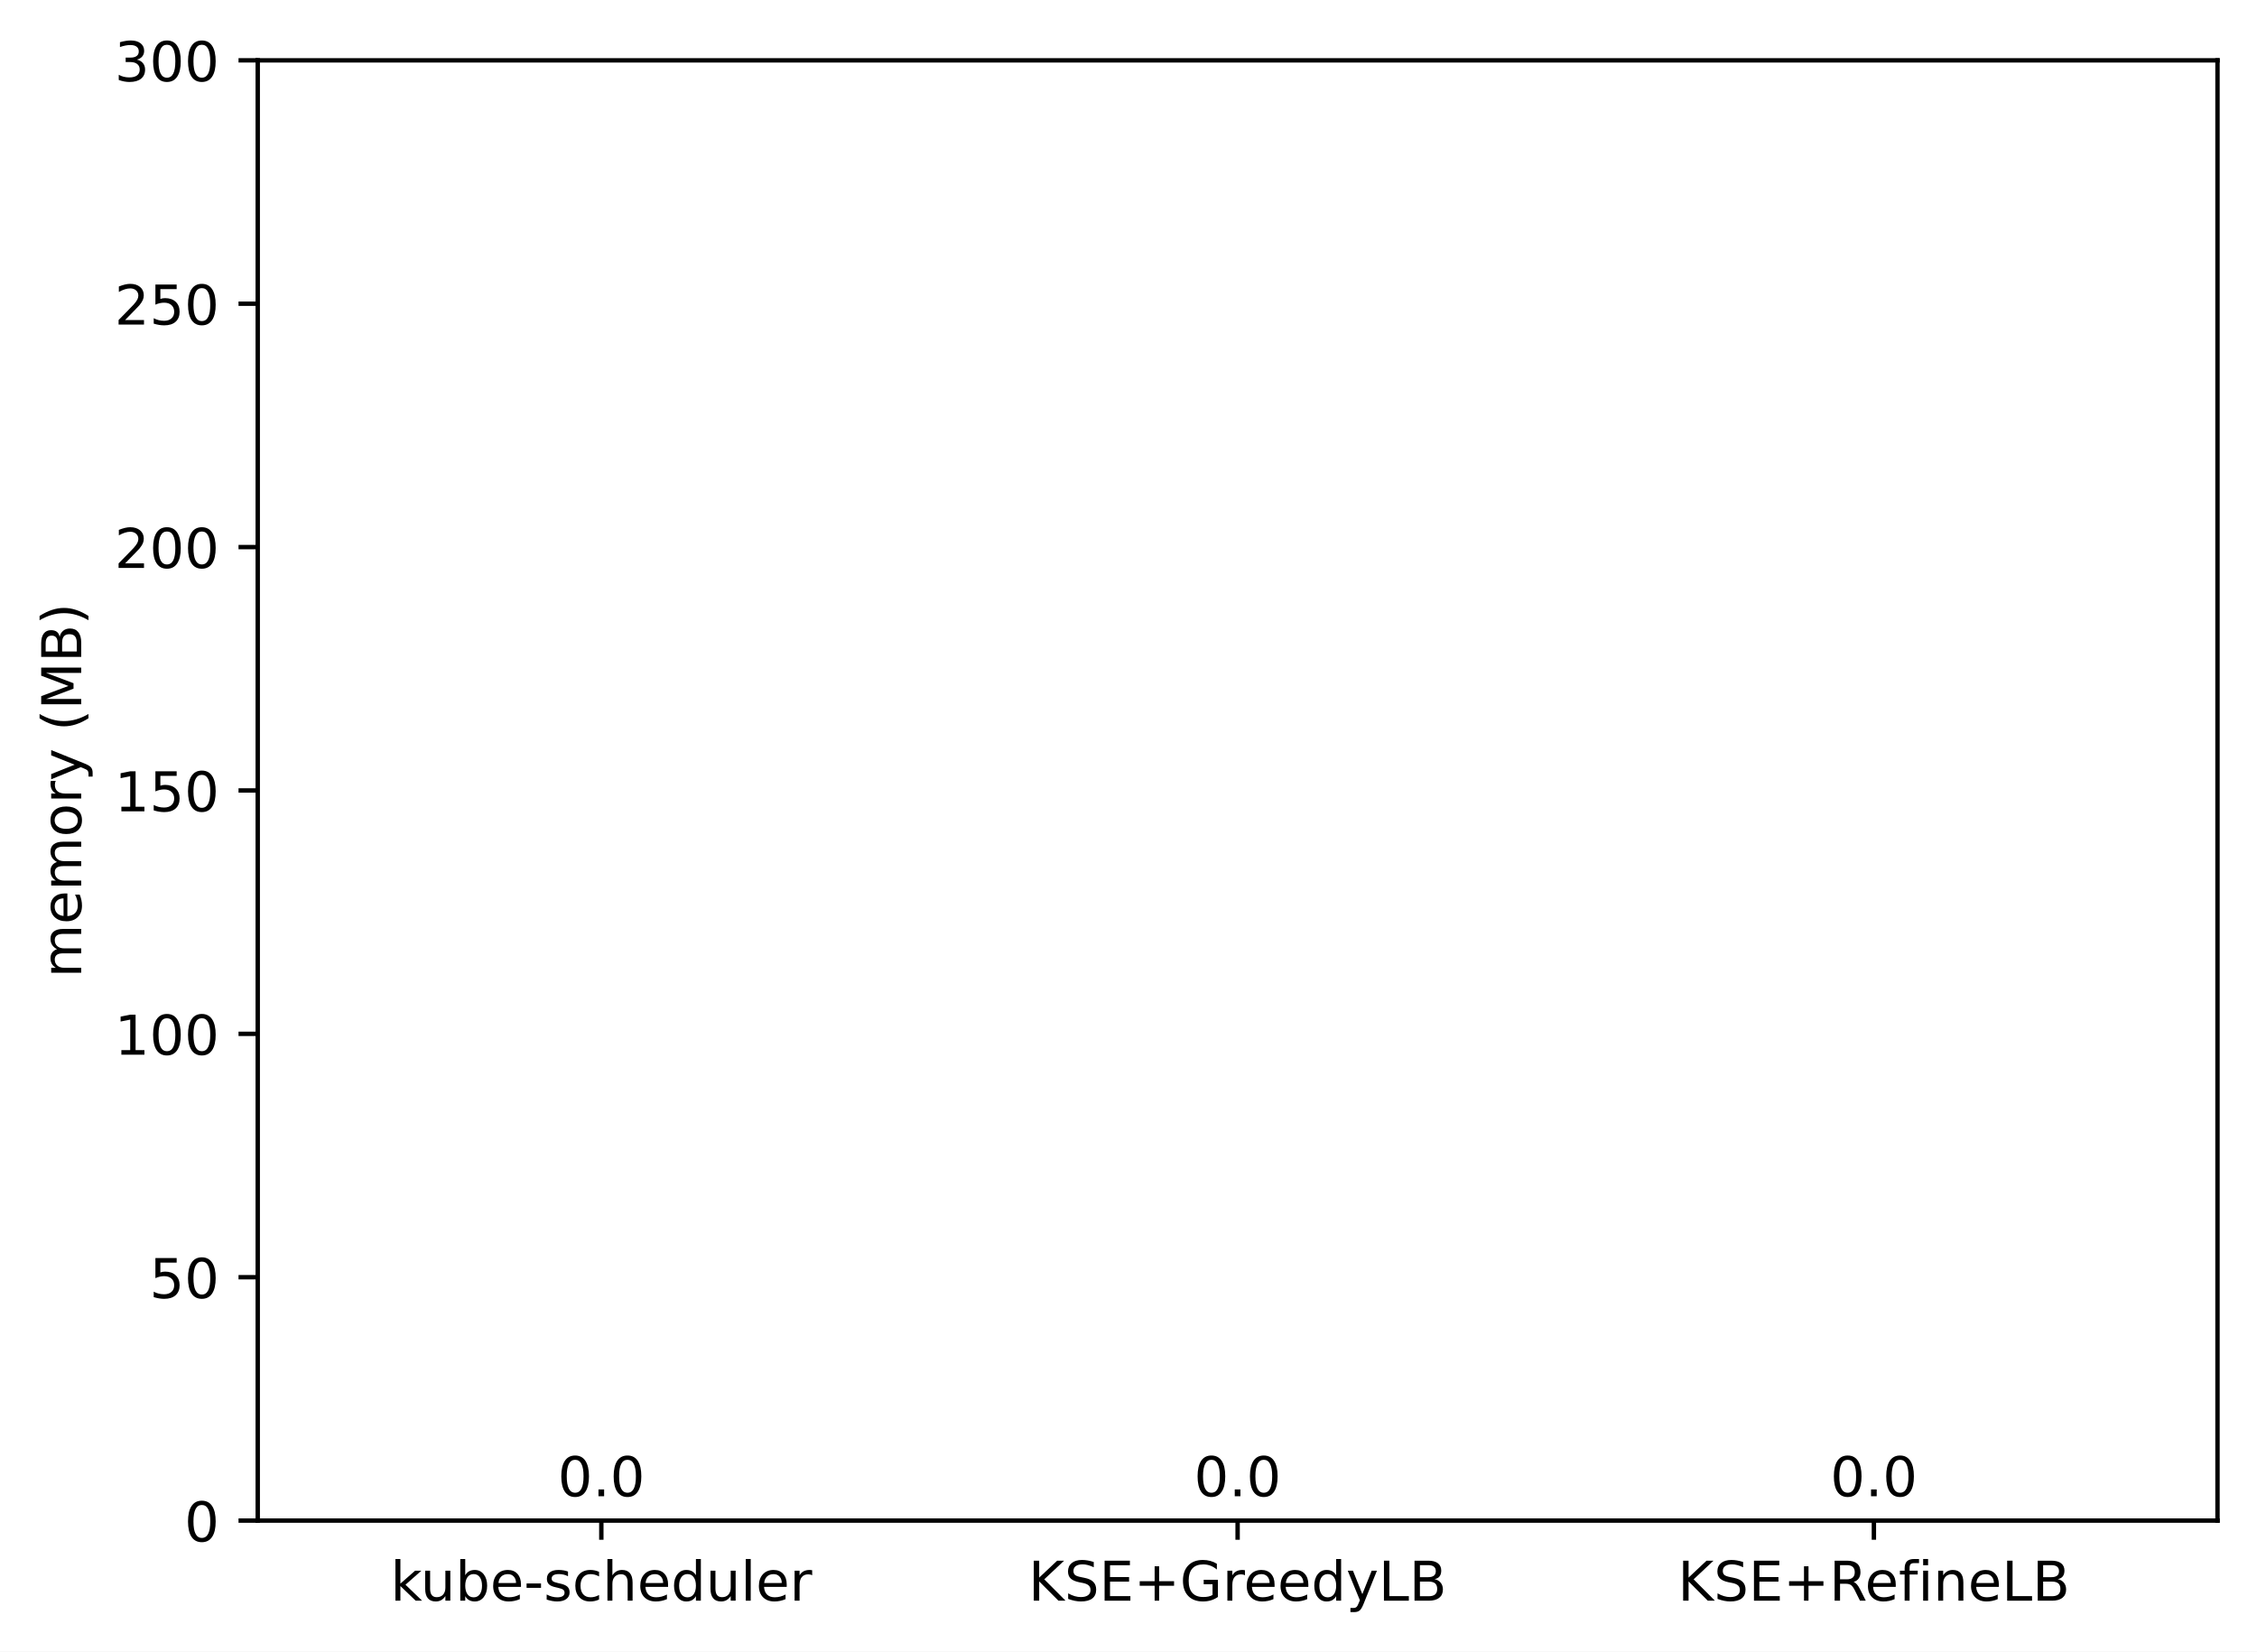
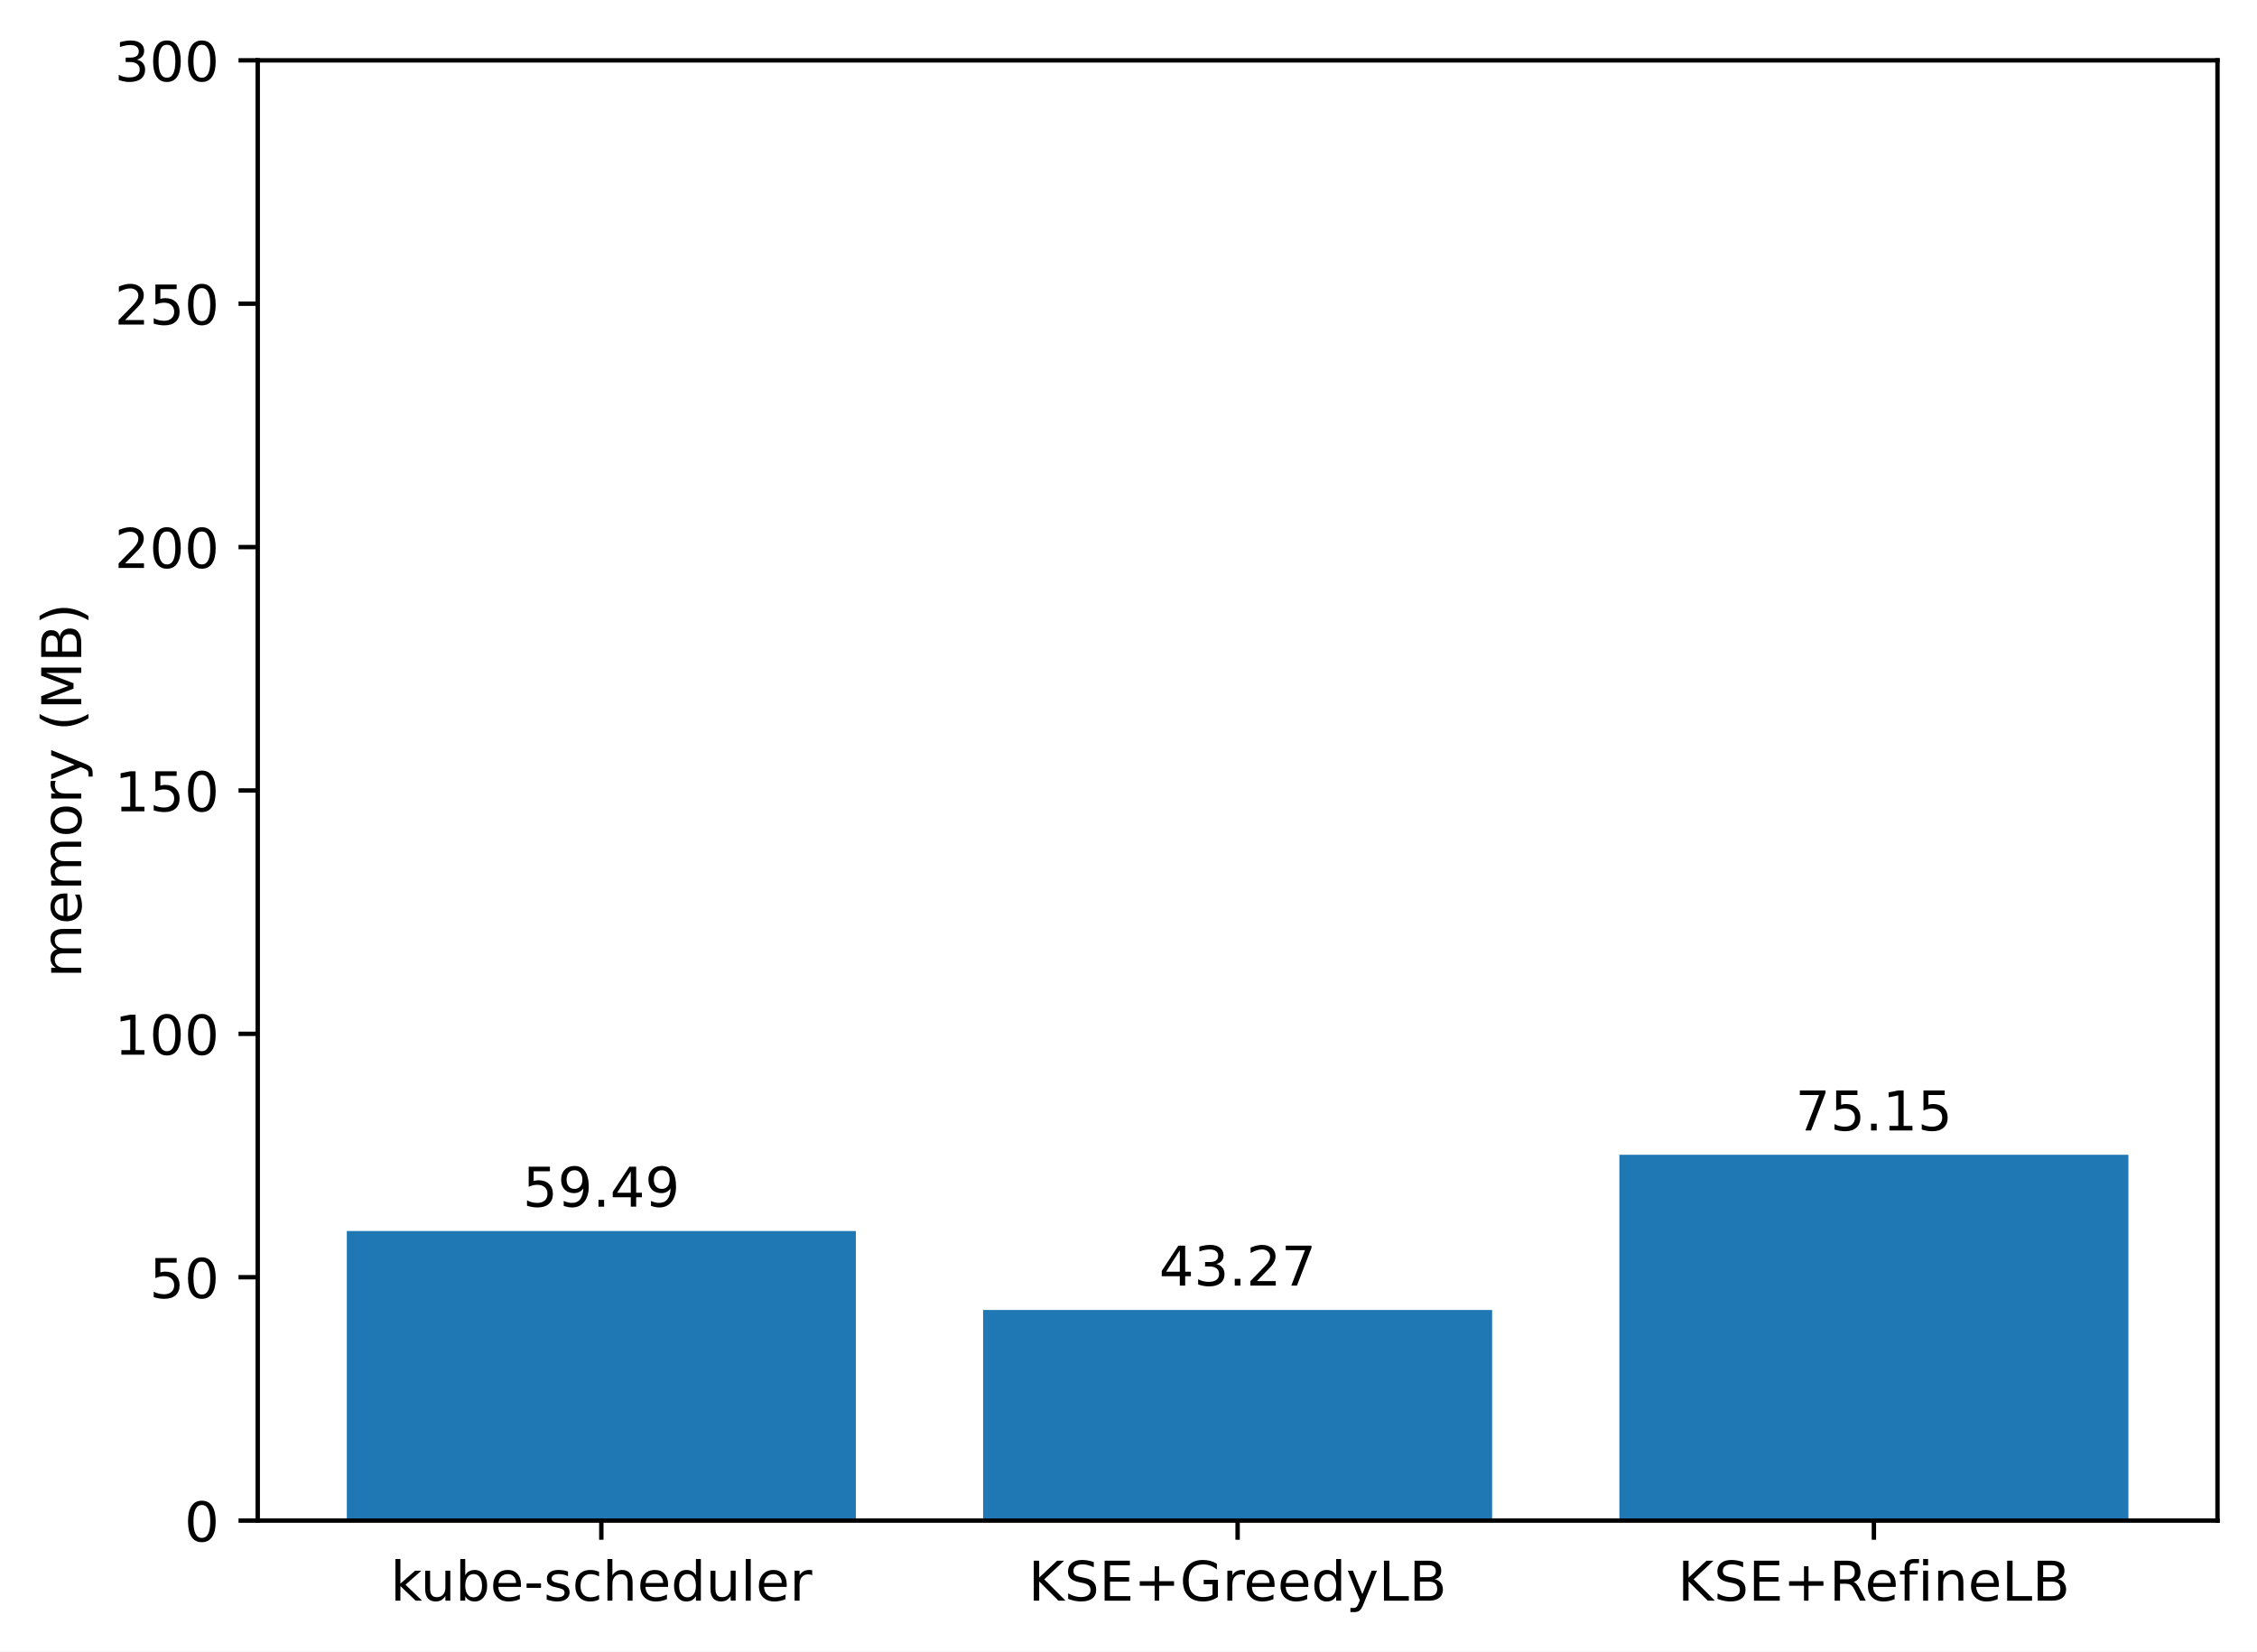
<svg xmlns="http://www.w3.org/2000/svg" xmlns:xlink="http://www.w3.org/1999/xlink" width="411.286pt" height="300.989pt" viewBox="0 0 411.286 300.989" version="1.1">
  <defs>
    <style type="text/css">*{stroke-linejoin: round; stroke-linecap: butt}</style>
  </defs>
  <g id="figure_1">
    <g id="patch_1">
      <path d="M 0 300.989  L 411.286 300.989  L 411.286 0  L 0 0  z " style="fill: #ffffff" />
    </g>
    <g id="axes_1">
      <g id="patch_2">
        <path d="M 46.966 277.111  L 404.086 277.111  L 404.086 10.999  L 46.966 10.999  z " style="fill: #ffffff" />
      </g>
      <g id="patch_3">
-         <path d="M 63.198 277.111  L 155.957 277.111  L 155.957 277.111  L 63.198 277.111  z " clip-path="url(#pa7b1cad51d)" style="fill: #1f77b4" />
+         <path d="M 63.198 277.111  L 155.957 277.111  L 155.957 224.341  L 63.198 224.341  z " clip-path="url(#pd04aefb67b)" style="fill: #1f77b4" />
      </g>
      <g id="patch_4">
-         <path d="M 179.146 277.111  L 271.905 277.111  L 271.905 277.111  L 179.146 277.111  z " clip-path="url(#pa7b1cad51d)" style="fill: #1f77b4" />
+         <path d="M 179.146 277.111  L 271.905 277.111  L 271.905 238.729  L 179.146 238.729  z " clip-path="url(#pd04aefb67b)" style="fill: #1f77b4" />
      </g>
      <g id="patch_5">
-         <path d="M 295.094 277.111  L 387.853 277.111  L 387.853 277.111  L 295.094 277.111  z " clip-path="url(#pa7b1cad51d)" style="fill: #1f77b4" />
+         <path d="M 295.094 277.111  L 387.853 277.111  L 387.853 210.45  L 295.094 210.45  z " clip-path="url(#pd04aefb67b)" style="fill: #1f77b4" />
      </g>
      <g id="matplotlib.axis_1">
        <g id="xtick_1">
          <g id="line2d_1">
            <defs>
-               <path id="m3c4328ea8b" d="M 0 0  L 0 3.5  " style="stroke: #000000; stroke-width: 0.8" />
+               <path id="meaa0f6105e" d="M 0 0  L 0 3.5  " style="stroke: #000000; stroke-width: 0.8" />
            </defs>
            <g>
-               <use xlink:href="#m3c4328ea8b" x="109.578" y="277.111" style="stroke: #000000; stroke-width: 0.8" />
+               <use xlink:href="#meaa0f6105e" x="109.578" y="277.111" style="stroke: #000000; stroke-width: 0.8" />
            </g>
          </g>
          <g id="text_1">
            <g transform="translate(71.15179 291.7097)scale(0.1 -0.1)">
              <defs>
                <path id="DejaVuSans-6b" d="M 581 4863  L 1159 4863  L 1159 1991  L 2875 3500  L 3609 3500  L 1753 1863  L 3688 0  L 2938 0  L 1159 1709  L 1159 0  L 581 0  L 581 4863  z " transform="scale(0.015625)" />
                <path id="DejaVuSans-75" d="M 544 1381  L 544 3500  L 1119 3500  L 1119 1403  Q 1119 906 1312 657  Q 1506 409 1894 409  Q 2359 409 2629 706  Q 2900 1003 2900 1516  L 2900 3500  L 3475 3500  L 3475 0  L 2900 0  L 2900 538  Q 2691 219 2414 64  Q 2138 -91 1772 -91  Q 1169 -91 856 284  Q 544 659 544 1381  z M 1991 3584  L 1991 3584  z " transform="scale(0.015625)" />
                <path id="DejaVuSans-62" d="M 3116 1747  Q 3116 2381 2855 2742  Q 2594 3103 2138 3103  Q 1681 3103 1420 2742  Q 1159 2381 1159 1747  Q 1159 1113 1420 752  Q 1681 391 2138 391  Q 2594 391 2855 752  Q 3116 1113 3116 1747  z M 1159 2969  Q 1341 3281 1617 3432  Q 1894 3584 2278 3584  Q 2916 3584 3314 3078  Q 3713 2572 3713 1747  Q 3713 922 3314 415  Q 2916 -91 2278 -91  Q 1894 -91 1617 61  Q 1341 213 1159 525  L 1159 0  L 581 0  L 581 4863  L 1159 4863  L 1159 2969  z " transform="scale(0.015625)" />
                <path id="DejaVuSans-65" d="M 3597 1894  L 3597 1613  L 953 1613  Q 991 1019 1311 708  Q 1631 397 2203 397  Q 2534 397 2845 478  Q 3156 559 3463 722  L 3463 178  Q 3153 47 2828 -22  Q 2503 -91 2169 -91  Q 1331 -91 842 396  Q 353 884 353 1716  Q 353 2575 817 3079  Q 1281 3584 2069 3584  Q 2775 3584 3186 3129  Q 3597 2675 3597 1894  z M 3022 2063  Q 3016 2534 2758 2815  Q 2500 3097 2075 3097  Q 1594 3097 1305 2825  Q 1016 2553 972 2059  L 3022 2063  z " transform="scale(0.015625)" />
                <path id="DejaVuSans-2d" d="M 313 2009  L 1997 2009  L 1997 1497  L 313 1497  L 313 2009  z " transform="scale(0.015625)" />
                <path id="DejaVuSans-73" d="M 2834 3397  L 2834 2853  Q 2591 2978 2328 3040  Q 2066 3103 1784 3103  Q 1356 3103 1142 2972  Q 928 2841 928 2578  Q 928 2378 1081 2264  Q 1234 2150 1697 2047  L 1894 2003  Q 2506 1872 2764 1633  Q 3022 1394 3022 966  Q 3022 478 2636 193  Q 2250 -91 1575 -91  Q 1294 -91 989 -36  Q 684 19 347 128  L 347 722  Q 666 556 975 473  Q 1284 391 1588 391  Q 1994 391 2212 530  Q 2431 669 2431 922  Q 2431 1156 2273 1281  Q 2116 1406 1581 1522  L 1381 1569  Q 847 1681 609 1914  Q 372 2147 372 2553  Q 372 3047 722 3315  Q 1072 3584 1716 3584  Q 2034 3584 2315 3537  Q 2597 3491 2834 3397  z " transform="scale(0.015625)" />
                <path id="DejaVuSans-63" d="M 3122 3366  L 3122 2828  Q 2878 2963 2633 3030  Q 2388 3097 2138 3097  Q 1578 3097 1268 2742  Q 959 2388 959 1747  Q 959 1106 1268 751  Q 1578 397 2138 397  Q 2388 397 2633 464  Q 2878 531 3122 666  L 3122 134  Q 2881 22 2623 -34  Q 2366 -91 2075 -91  Q 1284 -91 818 406  Q 353 903 353 1747  Q 353 2603 823 3093  Q 1294 3584 2113 3584  Q 2378 3584 2631 3529  Q 2884 3475 3122 3366  z " transform="scale(0.015625)" />
                <path id="DejaVuSans-68" d="M 3513 2113  L 3513 0  L 2938 0  L 2938 2094  Q 2938 2591 2744 2837  Q 2550 3084 2163 3084  Q 1697 3084 1428 2787  Q 1159 2491 1159 1978  L 1159 0  L 581 0  L 581 4863  L 1159 4863  L 1159 2956  Q 1366 3272 1645 3428  Q 1925 3584 2291 3584  Q 2894 3584 3203 3211  Q 3513 2838 3513 2113  z " transform="scale(0.015625)" />
                <path id="DejaVuSans-64" d="M 2906 2969  L 2906 4863  L 3481 4863  L 3481 0  L 2906 0  L 2906 525  Q 2725 213 2448 61  Q 2172 -91 1784 -91  Q 1150 -91 751 415  Q 353 922 353 1747  Q 353 2572 751 3078  Q 1150 3584 1784 3584  Q 2172 3584 2448 3432  Q 2725 3281 2906 2969  z M 947 1747  Q 947 1113 1208 752  Q 1469 391 1925 391  Q 2381 391 2643 752  Q 2906 1113 2906 1747  Q 2906 2381 2643 2742  Q 2381 3103 1925 3103  Q 1469 3103 1208 2742  Q 947 2381 947 1747  z " transform="scale(0.015625)" />
                <path id="DejaVuSans-6c" d="M 603 4863  L 1178 4863  L 1178 0  L 603 0  L 603 4863  z " transform="scale(0.015625)" />
                <path id="DejaVuSans-72" d="M 2631 2963  Q 2534 3019 2420 3045  Q 2306 3072 2169 3072  Q 1681 3072 1420 2755  Q 1159 2438 1159 1844  L 1159 0  L 581 0  L 581 3500  L 1159 3500  L 1159 2956  Q 1341 3275 1631 3429  Q 1922 3584 2338 3584  Q 2397 3584 2469 3576  Q 2541 3569 2628 3553  L 2631 2963  z " transform="scale(0.015625)" />
              </defs>
              <use xlink:href="#DejaVuSans-6b" />
              <use xlink:href="#DejaVuSans-75" x="54.785" />
              <use xlink:href="#DejaVuSans-62" x="118.164" />
              <use xlink:href="#DejaVuSans-65" x="181.641" />
              <use xlink:href="#DejaVuSans-2d" x="243.164" />
              <use xlink:href="#DejaVuSans-73" x="279.248" />
              <use xlink:href="#DejaVuSans-63" x="331.348" />
              <use xlink:href="#DejaVuSans-68" x="386.328" />
              <use xlink:href="#DejaVuSans-65" x="449.707" />
              <use xlink:href="#DejaVuSans-64" x="511.23" />
              <use xlink:href="#DejaVuSans-75" x="574.707" />
              <use xlink:href="#DejaVuSans-6c" x="638.086" />
              <use xlink:href="#DejaVuSans-65" x="665.869" />
              <use xlink:href="#DejaVuSans-72" x="727.393" />
            </g>
          </g>
        </g>
        <g id="xtick_2">
          <g id="line2d_2">
            <g>
-               <use xlink:href="#m3c4328ea8b" x="225.526" y="277.111" style="stroke: #000000; stroke-width: 0.8" />
+               <use xlink:href="#meaa0f6105e" x="225.526" y="277.111" style="stroke: #000000; stroke-width: 0.8" />
            </g>
          </g>
          <g id="text_2">
            <g transform="translate(187.403 291.7097)scale(0.1 -0.1)">
              <defs>
                <path id="DejaVuSans-4b" d="M 628 4666  L 1259 4666  L 1259 2694  L 3353 4666  L 4166 4666  L 1850 2491  L 4331 0  L 3500 0  L 1259 2247  L 1259 0  L 628 0  L 628 4666  z " transform="scale(0.015625)" />
                <path id="DejaVuSans-53" d="M 3425 4513  L 3425 3897  Q 3066 4069 2747 4153  Q 2428 4238 2131 4238  Q 1616 4238 1336 4038  Q 1056 3838 1056 3469  Q 1056 3159 1242 3001  Q 1428 2844 1947 2747  L 2328 2669  Q 3034 2534 3370 2195  Q 3706 1856 3706 1288  Q 3706 609 3251 259  Q 2797 -91 1919 -91  Q 1588 -91 1214 -16  Q 841 59 441 206  L 441 856  Q 825 641 1194 531  Q 1563 422 1919 422  Q 2459 422 2753 634  Q 3047 847 3047 1241  Q 3047 1584 2836 1778  Q 2625 1972 2144 2069  L 1759 2144  Q 1053 2284 737 2584  Q 422 2884 422 3419  Q 422 4038 858 4394  Q 1294 4750 2059 4750  Q 2388 4750 2728 4690  Q 3069 4631 3425 4513  z " transform="scale(0.015625)" />
                <path id="DejaVuSans-45" d="M 628 4666  L 3578 4666  L 3578 4134  L 1259 4134  L 1259 2753  L 3481 2753  L 3481 2222  L 1259 2222  L 1259 531  L 3634 531  L 3634 0  L 628 0  L 628 4666  z " transform="scale(0.015625)" />
                <path id="DejaVuSans-2b" d="M 2944 4013  L 2944 2272  L 4684 2272  L 4684 1741  L 2944 1741  L 2944 0  L 2419 0  L 2419 1741  L 678 1741  L 678 2272  L 2419 2272  L 2419 4013  L 2944 4013  z " transform="scale(0.015625)" />
                <path id="DejaVuSans-47" d="M 3809 666  L 3809 1919  L 2778 1919  L 2778 2438  L 4434 2438  L 4434 434  Q 4069 175 3628 42  Q 3188 -91 2688 -91  Q 1594 -91 976 548  Q 359 1188 359 2328  Q 359 3472 976 4111  Q 1594 4750 2688 4750  Q 3144 4750 3555 4637  Q 3966 4525 4313 4306  L 4313 3634  Q 3963 3931 3569 4081  Q 3175 4231 2741 4231  Q 1884 4231 1454 3753  Q 1025 3275 1025 2328  Q 1025 1384 1454 906  Q 1884 428 2741 428  Q 3075 428 3337 486  Q 3600 544 3809 666  z " transform="scale(0.015625)" />
                <path id="DejaVuSans-79" d="M 2059 -325  Q 1816 -950 1584 -1140  Q 1353 -1331 966 -1331  L 506 -1331  L 506 -850  L 844 -850  Q 1081 -850 1212 -737  Q 1344 -625 1503 -206  L 1606 56  L 191 3500  L 800 3500  L 1894 763  L 2988 3500  L 3597 3500  L 2059 -325  z " transform="scale(0.015625)" />
                <path id="DejaVuSans-4c" d="M 628 4666  L 1259 4666  L 1259 531  L 3531 531  L 3531 0  L 628 0  L 628 4666  z " transform="scale(0.015625)" />
                <path id="DejaVuSans-42" d="M 1259 2228  L 1259 519  L 2272 519  Q 2781 519 3026 730  Q 3272 941 3272 1375  Q 3272 1813 3026 2020  Q 2781 2228 2272 2228  L 1259 2228  z M 1259 4147  L 1259 2741  L 2194 2741  Q 2656 2741 2882 2914  Q 3109 3088 3109 3444  Q 3109 3797 2882 3972  Q 2656 4147 2194 4147  L 1259 4147  z M 628 4666  L 2241 4666  Q 2963 4666 3353 4366  Q 3744 4066 3744 3513  Q 3744 3084 3544 2831  Q 3344 2578 2956 2516  Q 3422 2416 3680 2098  Q 3938 1781 3938 1306  Q 3938 681 3513 340  Q 3088 0 2303 0  L 628 0  L 628 4666  z " transform="scale(0.015625)" />
              </defs>
              <use xlink:href="#DejaVuSans-4b" />
              <use xlink:href="#DejaVuSans-53" x="65.576" />
              <use xlink:href="#DejaVuSans-45" x="129.053" />
              <use xlink:href="#DejaVuSans-2b" x="192.236" />
              <use xlink:href="#DejaVuSans-47" x="276.025" />
              <use xlink:href="#DejaVuSans-72" x="353.516" />
              <use xlink:href="#DejaVuSans-65" x="392.379" />
              <use xlink:href="#DejaVuSans-65" x="453.902" />
              <use xlink:href="#DejaVuSans-64" x="515.426" />
              <use xlink:href="#DejaVuSans-79" x="578.902" />
              <use xlink:href="#DejaVuSans-4c" x="638.082" />
              <use xlink:href="#DejaVuSans-42" x="693.795" />
            </g>
          </g>
        </g>
        <g id="xtick_3">
          <g id="line2d_3">
            <g>
-               <use xlink:href="#m3c4328ea8b" x="341.474" y="277.111" style="stroke: #000000; stroke-width: 0.8" />
+               <use xlink:href="#meaa0f6105e" x="341.474" y="277.111" style="stroke: #000000; stroke-width: 0.8" />
            </g>
          </g>
          <g id="text_3">
            <g transform="translate(305.7346 291.7097)scale(0.1 -0.1)">
              <defs>
                <path id="DejaVuSans-52" d="M 2841 2188  Q 3044 2119 3236 1894  Q 3428 1669 3622 1275  L 4263 0  L 3584 0  L 2988 1197  Q 2756 1666 2539 1819  Q 2322 1972 1947 1972  L 1259 1972  L 1259 0  L 628 0  L 628 4666  L 2053 4666  Q 2853 4666 3247 4331  Q 3641 3997 3641 3322  Q 3641 2881 3436 2590  Q 3231 2300 2841 2188  z M 1259 4147  L 1259 2491  L 2053 2491  Q 2509 2491 2742 2702  Q 2975 2913 2975 3322  Q 2975 3731 2742 3939  Q 2509 4147 2053 4147  L 1259 4147  z " transform="scale(0.015625)" />
                <path id="DejaVuSans-66" d="M 2375 4863  L 2375 4384  L 1825 4384  Q 1516 4384 1395 4259  Q 1275 4134 1275 3809  L 1275 3500  L 2222 3500  L 2222 3053  L 1275 3053  L 1275 0  L 697 0  L 697 3053  L 147 3053  L 147 3500  L 697 3500  L 697 3744  Q 697 4328 969 4595  Q 1241 4863 1831 4863  L 2375 4863  z " transform="scale(0.015625)" />
                <path id="DejaVuSans-69" d="M 603 3500  L 1178 3500  L 1178 0  L 603 0  L 603 3500  z M 603 4863  L 1178 4863  L 1178 4134  L 603 4134  L 603 4863  z " transform="scale(0.015625)" />
                <path id="DejaVuSans-6e" d="M 3513 2113  L 3513 0  L 2938 0  L 2938 2094  Q 2938 2591 2744 2837  Q 2550 3084 2163 3084  Q 1697 3084 1428 2787  Q 1159 2491 1159 1978  L 1159 0  L 581 0  L 581 3500  L 1159 3500  L 1159 2956  Q 1366 3272 1645 3428  Q 1925 3584 2291 3584  Q 2894 3584 3203 3211  Q 3513 2838 3513 2113  z " transform="scale(0.015625)" />
              </defs>
              <use xlink:href="#DejaVuSans-4b" />
              <use xlink:href="#DejaVuSans-53" x="65.576" />
              <use xlink:href="#DejaVuSans-45" x="129.053" />
              <use xlink:href="#DejaVuSans-2b" x="192.236" />
              <use xlink:href="#DejaVuSans-52" x="276.025" />
              <use xlink:href="#DejaVuSans-65" x="341.008" />
              <use xlink:href="#DejaVuSans-66" x="402.531" />
              <use xlink:href="#DejaVuSans-69" x="437.736" />
              <use xlink:href="#DejaVuSans-6e" x="465.52" />
              <use xlink:href="#DejaVuSans-65" x="528.898" />
              <use xlink:href="#DejaVuSans-4c" x="590.422" />
              <use xlink:href="#DejaVuSans-42" x="646.135" />
            </g>
          </g>
        </g>
      </g>
      <g id="matplotlib.axis_2">
        <g id="ytick_1">
          <g id="line2d_4">
            <defs>
-               <path id="med52a203f0" d="M 0 0  L -3.5 0  " style="stroke: #000000; stroke-width: 0.8" />
+               <path id="m182cf7e012" d="M 0 0  L -3.5 0  " style="stroke: #000000; stroke-width: 0.8" />
            </defs>
            <g>
-               <use xlink:href="#med52a203f0" x="46.966" y="277.111" style="stroke: #000000; stroke-width: 0.8" />
+               <use xlink:href="#m182cf7e012" x="46.966" y="277.111" style="stroke: #000000; stroke-width: 0.8" />
            </g>
          </g>
          <g id="text_4">
            <g transform="translate(33.60312 280.9104)scale(0.1 -0.1)">
              <defs>
                <path id="DejaVuSans-30" d="M 2034 4250  Q 1547 4250 1301 3770  Q 1056 3291 1056 2328  Q 1056 1369 1301 889  Q 1547 409 2034 409  Q 2525 409 2770 889  Q 3016 1369 3016 2328  Q 3016 3291 2770 3770  Q 2525 4250 2034 4250  z M 2034 4750  Q 2819 4750 3233 4129  Q 3647 3509 3647 2328  Q 3647 1150 3233 529  Q 2819 -91 2034 -91  Q 1250 -91 836 529  Q 422 1150 422 2328  Q 422 3509 836 4129  Q 1250 4750 2034 4750  z " transform="scale(0.015625)" />
              </defs>
              <use xlink:href="#DejaVuSans-30" />
            </g>
          </g>
        </g>
        <g id="ytick_2">
          <g id="line2d_5">
            <g>
-               <use xlink:href="#med52a203f0" x="46.966" y="232.759" style="stroke: #000000; stroke-width: 0.8" />
+               <use xlink:href="#m182cf7e012" x="46.966" y="232.759" style="stroke: #000000; stroke-width: 0.8" />
            </g>
          </g>
          <g id="text_5">
            <g transform="translate(27.24063 236.5584)scale(0.1 -0.1)">
              <defs>
                <path id="DejaVuSans-35" d="M 691 4666  L 3169 4666  L 3169 4134  L 1269 4134  L 1269 2991  Q 1406 3038 1543 3061  Q 1681 3084 1819 3084  Q 2600 3084 3056 2656  Q 3513 2228 3513 1497  Q 3513 744 3044 326  Q 2575 -91 1722 -91  Q 1428 -91 1123 -41  Q 819 9 494 109  L 494 744  Q 775 591 1075 516  Q 1375 441 1709 441  Q 2250 441 2565 725  Q 2881 1009 2881 1497  Q 2881 1984 2565 2268  Q 2250 2553 1709 2553  Q 1456 2553 1204 2497  Q 953 2441 691 2322  L 691 4666  z " transform="scale(0.015625)" />
              </defs>
              <use xlink:href="#DejaVuSans-35" />
              <use xlink:href="#DejaVuSans-30" x="63.623" />
            </g>
          </g>
        </g>
        <g id="ytick_3">
          <g id="line2d_6">
            <g>
-               <use xlink:href="#med52a203f0" x="46.966" y="188.407" style="stroke: #000000; stroke-width: 0.8" />
+               <use xlink:href="#m182cf7e012" x="46.966" y="188.407" style="stroke: #000000; stroke-width: 0.8" />
            </g>
          </g>
          <g id="text_6">
            <g transform="translate(20.87813 192.2064)scale(0.1 -0.1)">
              <defs>
                <path id="DejaVuSans-31" d="M 794 531  L 1825 531  L 1825 4091  L 703 3866  L 703 4441  L 1819 4666  L 2450 4666  L 2450 531  L 3481 531  L 3481 0  L 794 0  L 794 531  z " transform="scale(0.015625)" />
              </defs>
              <use xlink:href="#DejaVuSans-31" />
              <use xlink:href="#DejaVuSans-30" x="63.623" />
              <use xlink:href="#DejaVuSans-30" x="127.246" />
            </g>
          </g>
        </g>
        <g id="ytick_4">
          <g id="line2d_7">
            <g>
-               <use xlink:href="#med52a203f0" x="46.966" y="144.055" style="stroke: #000000; stroke-width: 0.8" />
+               <use xlink:href="#m182cf7e012" x="46.966" y="144.055" style="stroke: #000000; stroke-width: 0.8" />
            </g>
          </g>
          <g id="text_7">
            <g transform="translate(20.87813 147.8544)scale(0.1 -0.1)">
              <use xlink:href="#DejaVuSans-31" />
              <use xlink:href="#DejaVuSans-35" x="63.623" />
              <use xlink:href="#DejaVuSans-30" x="127.246" />
            </g>
          </g>
        </g>
        <g id="ytick_5">
          <g id="line2d_8">
            <g>
-               <use xlink:href="#med52a203f0" x="46.966" y="99.703" style="stroke: #000000; stroke-width: 0.8" />
+               <use xlink:href="#m182cf7e012" x="46.966" y="99.703" style="stroke: #000000; stroke-width: 0.8" />
            </g>
          </g>
          <g id="text_8">
            <g transform="translate(20.87813 103.5024)scale(0.1 -0.1)">
              <defs>
                <path id="DejaVuSans-32" d="M 1228 531  L 3431 531  L 3431 0  L 469 0  L 469 531  Q 828 903 1448 1529  Q 2069 2156 2228 2338  Q 2531 2678 2651 2914  Q 2772 3150 2772 3378  Q 2772 3750 2511 3984  Q 2250 4219 1831 4219  Q 1534 4219 1204 4116  Q 875 4013 500 3803  L 500 4441  Q 881 4594 1212 4672  Q 1544 4750 1819 4750  Q 2544 4750 2975 4387  Q 3406 4025 3406 3419  Q 3406 3131 3298 2873  Q 3191 2616 2906 2266  Q 2828 2175 2409 1742  Q 1991 1309 1228 531  z " transform="scale(0.015625)" />
              </defs>
              <use xlink:href="#DejaVuSans-32" />
              <use xlink:href="#DejaVuSans-30" x="63.623" />
              <use xlink:href="#DejaVuSans-30" x="127.246" />
            </g>
          </g>
        </g>
        <g id="ytick_6">
          <g id="line2d_9">
            <g>
-               <use xlink:href="#med52a203f0" x="46.966" y="55.351" style="stroke: #000000; stroke-width: 0.8" />
+               <use xlink:href="#m182cf7e012" x="46.966" y="55.351" style="stroke: #000000; stroke-width: 0.8" />
            </g>
          </g>
          <g id="text_9">
            <g transform="translate(20.87813 59.15044)scale(0.1 -0.1)">
              <use xlink:href="#DejaVuSans-32" />
              <use xlink:href="#DejaVuSans-35" x="63.623" />
              <use xlink:href="#DejaVuSans-30" x="127.246" />
            </g>
          </g>
        </g>
        <g id="ytick_7">
          <g id="line2d_10">
            <g>
-               <use xlink:href="#med52a203f0" x="46.966" y="10.999" style="stroke: #000000; stroke-width: 0.8" />
+               <use xlink:href="#m182cf7e012" x="46.966" y="10.999" style="stroke: #000000; stroke-width: 0.8" />
            </g>
          </g>
          <g id="text_10">
            <g transform="translate(20.87813 14.79844)scale(0.1 -0.1)">
              <defs>
                <path id="DejaVuSans-33" d="M 2597 2516  Q 3050 2419 3304 2112  Q 3559 1806 3559 1356  Q 3559 666 3084 287  Q 2609 -91 1734 -91  Q 1441 -91 1130 -33  Q 819 25 488 141  L 488 750  Q 750 597 1062 519  Q 1375 441 1716 441  Q 2309 441 2620 675  Q 2931 909 2931 1356  Q 2931 1769 2642 2001  Q 2353 2234 1838 2234  L 1294 2234  L 1294 2753  L 1863 2753  Q 2328 2753 2575 2939  Q 2822 3125 2822 3475  Q 2822 3834 2567 4026  Q 2313 4219 1838 4219  Q 1578 4219 1281 4162  Q 984 4106 628 3988  L 628 4550  Q 988 4650 1302 4700  Q 1616 4750 1894 4750  Q 2613 4750 3031 4423  Q 3450 4097 3450 3541  Q 3450 3153 3228 2886  Q 3006 2619 2597 2516  z " transform="scale(0.015625)" />
              </defs>
              <use xlink:href="#DejaVuSans-33" />
              <use xlink:href="#DejaVuSans-30" x="63.623" />
              <use xlink:href="#DejaVuSans-30" x="127.246" />
            </g>
          </g>
        </g>
        <g id="text_11">
          <g transform="translate(14.79844 178.1818)rotate(-90)scale(0.1 -0.1)">
            <defs>
              <path id="DejaVuSans-6d" d="M 3328 2828  Q 3544 3216 3844 3400  Q 4144 3584 4550 3584  Q 5097 3584 5394 3201  Q 5691 2819 5691 2113  L 5691 0  L 5113 0  L 5113 2094  Q 5113 2597 4934 2840  Q 4756 3084 4391 3084  Q 3944 3084 3684 2787  Q 3425 2491 3425 1978  L 3425 0  L 2847 0  L 2847 2094  Q 2847 2600 2669 2842  Q 2491 3084 2119 3084  Q 1678 3084 1418 2786  Q 1159 2488 1159 1978  L 1159 0  L 581 0  L 581 3500  L 1159 3500  L 1159 2956  Q 1356 3278 1631 3431  Q 1906 3584 2284 3584  Q 2666 3584 2933 3390  Q 3200 3197 3328 2828  z " transform="scale(0.015625)" />
              <path id="DejaVuSans-6f" d="M 1959 3097  Q 1497 3097 1228 2736  Q 959 2375 959 1747  Q 959 1119 1226 758  Q 1494 397 1959 397  Q 2419 397 2687 759  Q 2956 1122 2956 1747  Q 2956 2369 2687 2733  Q 2419 3097 1959 3097  z M 1959 3584  Q 2709 3584 3137 3096  Q 3566 2609 3566 1747  Q 3566 888 3137 398  Q 2709 -91 1959 -91  Q 1206 -91 779 398  Q 353 888 353 1747  Q 353 2609 779 3096  Q 1206 3584 1959 3584  z " transform="scale(0.015625)" />
              <path id="DejaVuSans-20" transform="scale(0.015625)" />
              <path id="DejaVuSans-28" d="M 1984 4856  Q 1566 4138 1362 3434  Q 1159 2731 1159 2009  Q 1159 1288 1364 580  Q 1569 -128 1984 -844  L 1484 -844  Q 1016 -109 783 600  Q 550 1309 550 2009  Q 550 2706 781 3412  Q 1013 4119 1484 4856  L 1984 4856  z " transform="scale(0.015625)" />
              <path id="DejaVuSans-4d" d="M 628 4666  L 1569 4666  L 2759 1491  L 3956 4666  L 4897 4666  L 4897 0  L 4281 0  L 4281 4097  L 3078 897  L 2444 897  L 1241 4097  L 1241 0  L 628 0  L 628 4666  z " transform="scale(0.015625)" />
              <path id="DejaVuSans-29" d="M 513 4856  L 1013 4856  Q 1481 4119 1714 3412  Q 1947 2706 1947 2009  Q 1947 1309 1714 600  Q 1481 -109 1013 -844  L 513 -844  Q 928 -128 1133 580  Q 1338 1288 1338 2009  Q 1338 2731 1133 3434  Q 928 4138 513 4856  z " transform="scale(0.015625)" />
            </defs>
            <use xlink:href="#DejaVuSans-6d" />
            <use xlink:href="#DejaVuSans-65" x="97.412" />
            <use xlink:href="#DejaVuSans-6d" x="158.936" />
            <use xlink:href="#DejaVuSans-6f" x="256.348" />
            <use xlink:href="#DejaVuSans-72" x="317.529" />
            <use xlink:href="#DejaVuSans-79" x="358.643" />
            <use xlink:href="#DejaVuSans-20" x="417.822" />
            <use xlink:href="#DejaVuSans-28" x="449.609" />
            <use xlink:href="#DejaVuSans-4d" x="488.623" />
            <use xlink:href="#DejaVuSans-42" x="574.902" />
            <use xlink:href="#DejaVuSans-29" x="643.506" />
          </g>
        </g>
      </g>
      <g id="patch_6">
        <path d="M 46.966 277.111  L 46.966 10.999  " style="fill: none; stroke: #000000; stroke-width: 0.8; stroke-linejoin: miter; stroke-linecap: square" />
      </g>
      <g id="patch_7">
        <path d="M 404.086 277.111  L 404.086 10.999  " style="fill: none; stroke: #000000; stroke-width: 0.8; stroke-linejoin: miter; stroke-linecap: square" />
      </g>
      <g id="patch_8">
        <path d="M 46.966 277.111  L 404.086 277.111  " style="fill: none; stroke: #000000; stroke-width: 0.8; stroke-linejoin: miter; stroke-linecap: square" />
      </g>
      <g id="patch_9">
        <path d="M 46.966 10.999  L 404.086 10.999  " style="fill: none; stroke: #000000; stroke-width: 0.8; stroke-linejoin: miter; stroke-linecap: square" />
      </g>
      <g id="text_12">
-         <g transform="translate(101.626 272.676)scale(0.1 -0.1)">
+         <g transform="translate(95.26351 219.906)scale(0.1 -0.1)">
          <defs>
+             <path id="DejaVuSans-39" d="M 703 97  L 703 672  Q 941 559 1184 500  Q 1428 441 1663 441  Q 2288 441 2617 861  Q 2947 1281 2994 2138  Q 2813 1869 2534 1725  Q 2256 1581 1919 1581  Q 1219 1581 811 2004  Q 403 2428 403 3163  Q 403 3881 828 4315  Q 1253 4750 1959 4750  Q 2769 4750 3195 4129  Q 3622 3509 3622 2328  Q 3622 1225 3098 567  Q 2575 -91 1691 -91  Q 1453 -91 1209 -44  Q 966 3 703 97  z M 1959 2075  Q 2384 2075 2632 2365  Q 2881 2656 2881 3163  Q 2881 3666 2632 3958  Q 2384 4250 1959 4250  Q 1534 4250 1286 3958  Q 1038 3666 1038 3163  Q 1038 2656 1286 2365  Q 1534 2075 1959 2075  z " transform="scale(0.015625)" />
            <path id="DejaVuSans-2e" d="M 684 794  L 1344 794  L 1344 0  L 684 0  L 684 794  z " transform="scale(0.015625)" />
+             <path id="DejaVuSans-34" d="M 2419 4116  L 825 1625  L 2419 1625  L 2419 4116  z M 2253 4666  L 3047 4666  L 3047 1625  L 3713 1625  L 3713 1100  L 3047 1100  L 3047 0  L 2419 0  L 2419 1100  L 313 1100  L 313 1709  L 2253 4666  z " transform="scale(0.015625)" />
          </defs>
-           <use xlink:href="#DejaVuSans-30" />
-           <use xlink:href="#DejaVuSans-2e" x="63.623" />
-           <use xlink:href="#DejaVuSans-30" x="95.41" />
+           <use xlink:href="#DejaVuSans-35" />
+           <use xlink:href="#DejaVuSans-39" x="63.623" />
+           <use xlink:href="#DejaVuSans-2e" x="127.246" />
+           <use xlink:href="#DejaVuSans-34" x="159.033" />
+           <use xlink:href="#DejaVuSans-39" x="222.656" />
        </g>
      </g>
      <g id="text_13">
-         <g transform="translate(217.5741 272.676)scale(0.1 -0.1)">
-           <use xlink:href="#DejaVuSans-30" />
-           <use xlink:href="#DejaVuSans-2e" x="63.623" />
-           <use xlink:href="#DejaVuSans-30" x="95.41" />
+         <g transform="translate(211.2116 234.2938)scale(0.1 -0.1)">
+           <defs>
+             <path id="DejaVuSans-37" d="M 525 4666  L 3525 4666  L 3525 4397  L 1831 0  L 1172 0  L 2766 4134  L 525 4134  L 525 4666  z " transform="scale(0.015625)" />
+           </defs>
+           <use xlink:href="#DejaVuSans-34" />
+           <use xlink:href="#DejaVuSans-33" x="63.623" />
+           <use xlink:href="#DejaVuSans-2e" x="127.246" />
+           <use xlink:href="#DejaVuSans-32" x="159.033" />
+           <use xlink:href="#DejaVuSans-37" x="222.656" />
        </g>
      </g>
      <g id="text_14">
-         <g transform="translate(333.5221 272.676)scale(0.1 -0.1)">
-           <use xlink:href="#DejaVuSans-30" />
-           <use xlink:href="#DejaVuSans-2e" x="63.623" />
-           <use xlink:href="#DejaVuSans-30" x="95.41" />
+         <g transform="translate(327.1596 206.015)scale(0.1 -0.1)">
+           <use xlink:href="#DejaVuSans-37" />
+           <use xlink:href="#DejaVuSans-35" x="63.623" />
+           <use xlink:href="#DejaVuSans-2e" x="127.246" />
+           <use xlink:href="#DejaVuSans-31" x="159.033" />
+           <use xlink:href="#DejaVuSans-35" x="222.656" />
        </g>
      </g>
    </g>
  </g>
  <defs>
-     <clipPath id="pa7b1cad51d">
+     <clipPath id="pd04aefb67b">
      <rect x="46.966" y="10.999" width="357.12" height="266.112" />
    </clipPath>
  </defs>
</svg>
